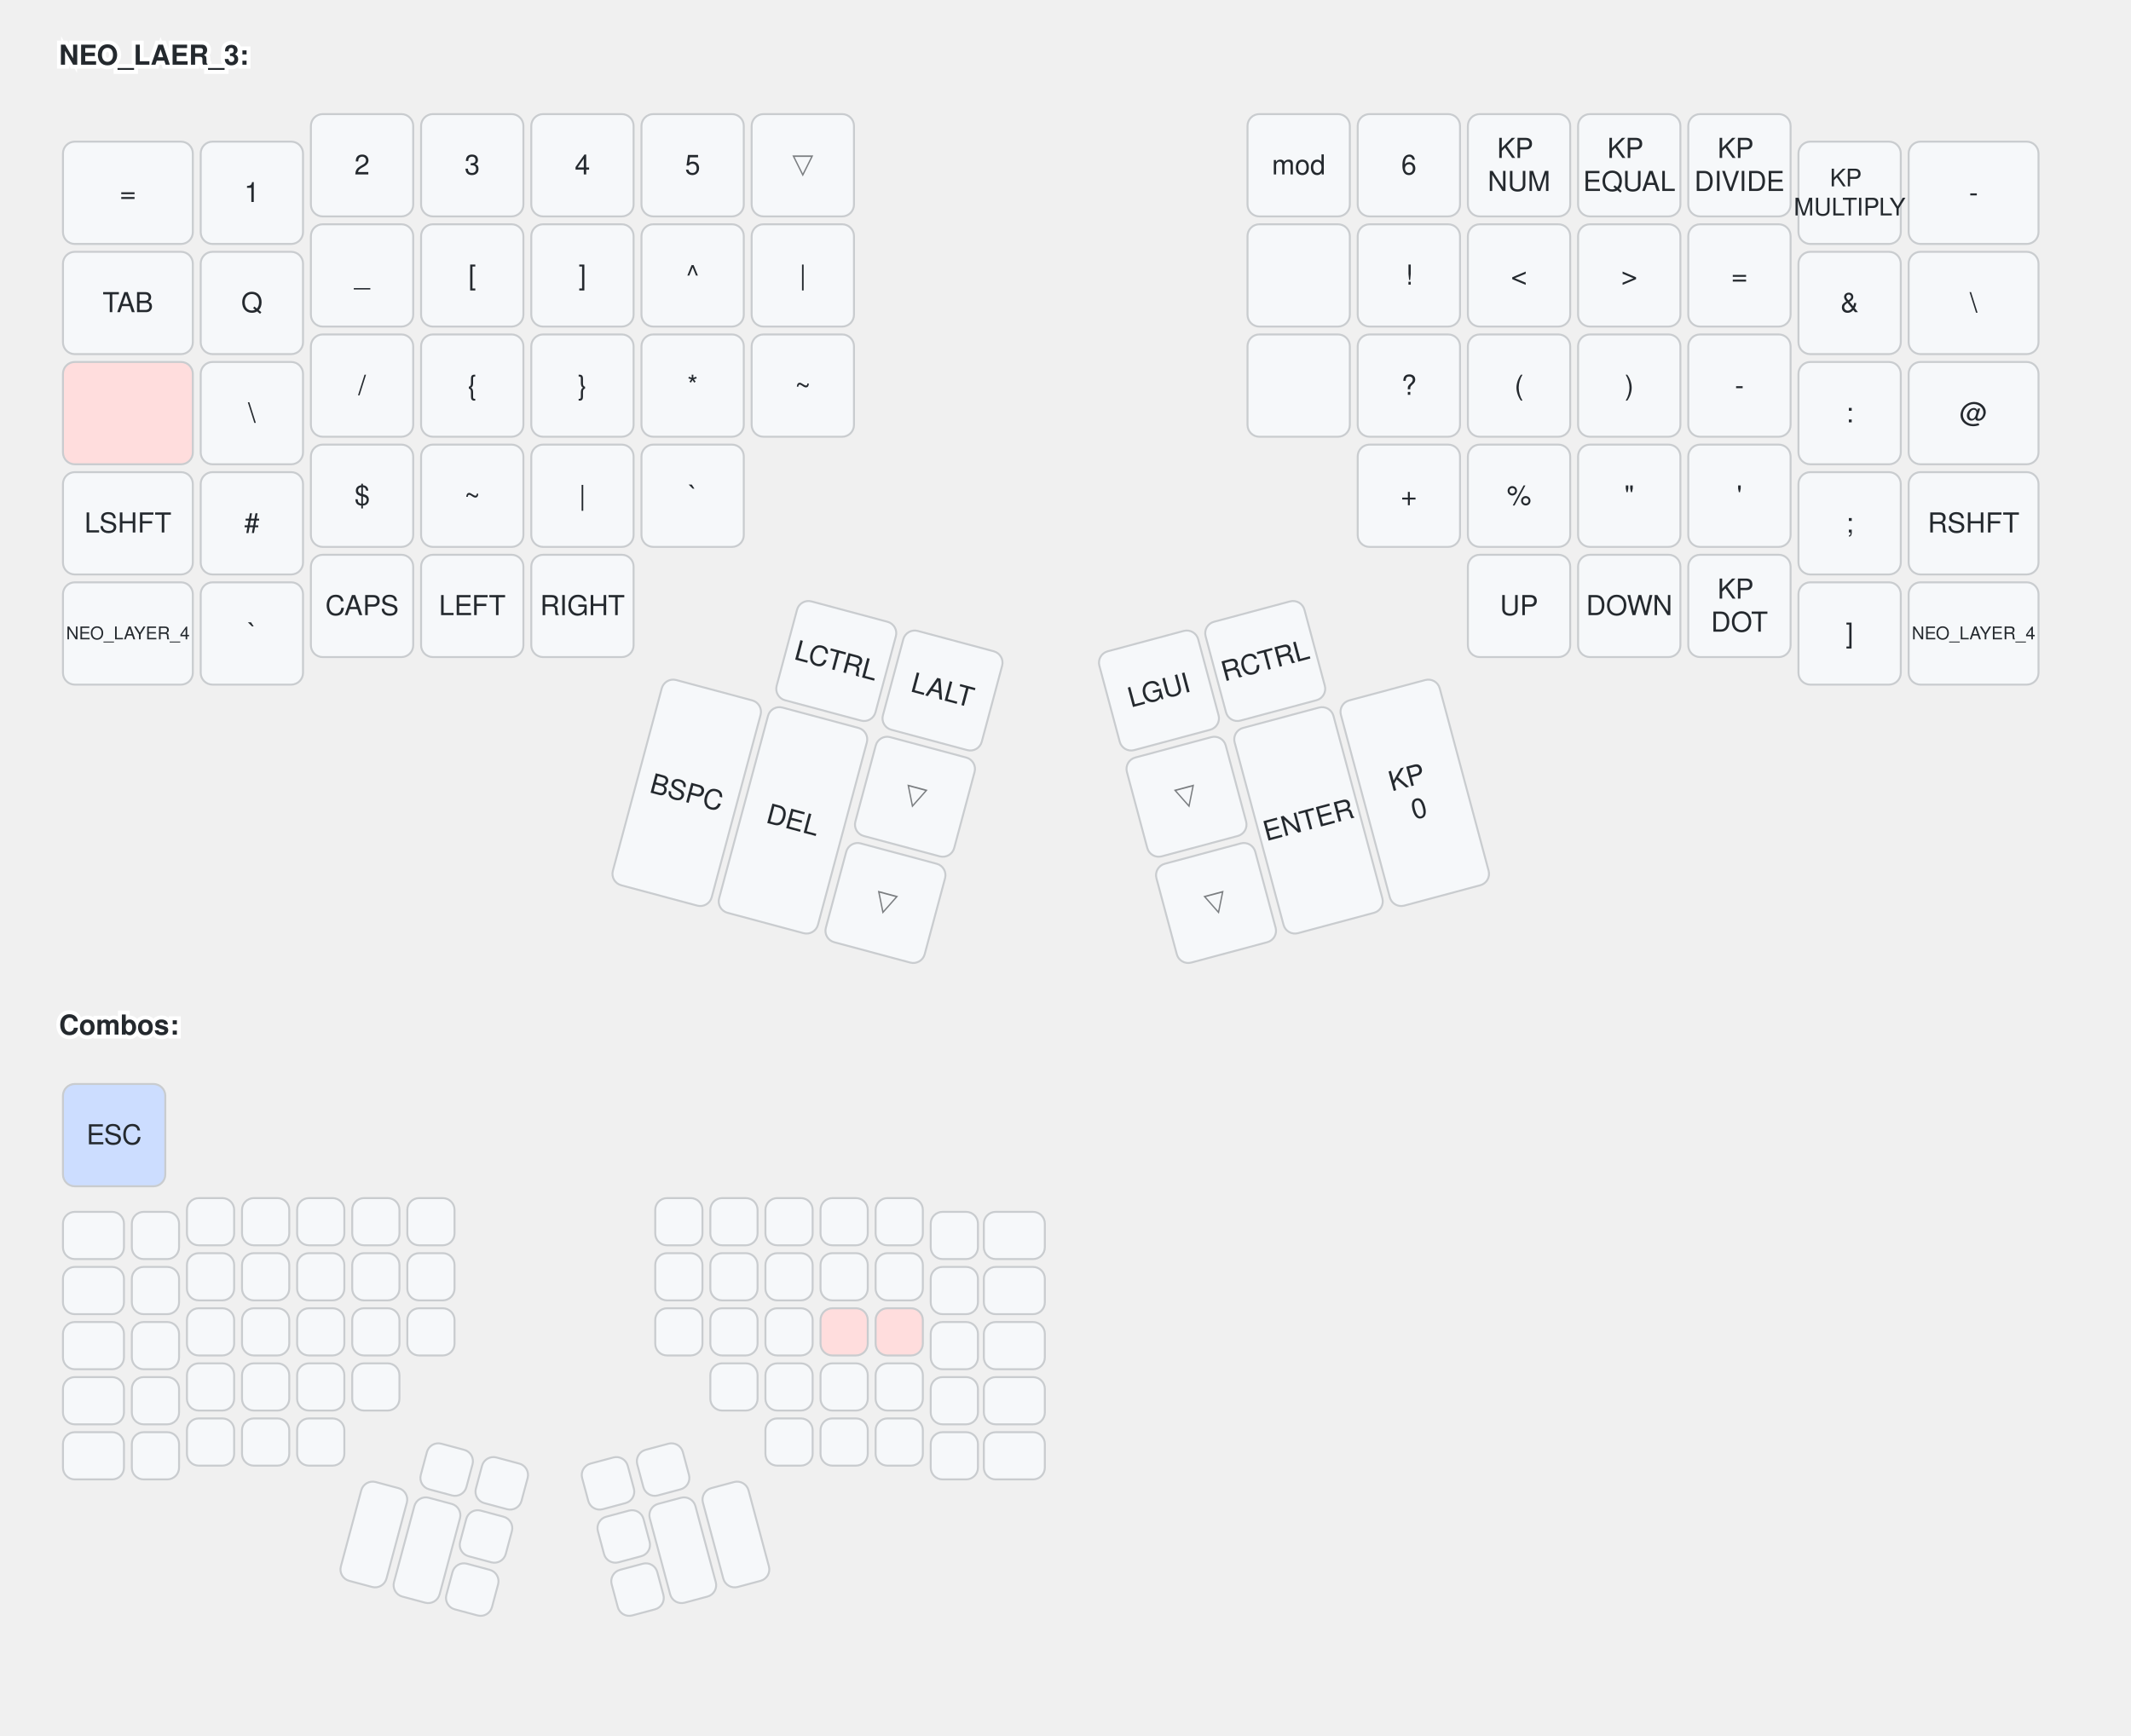
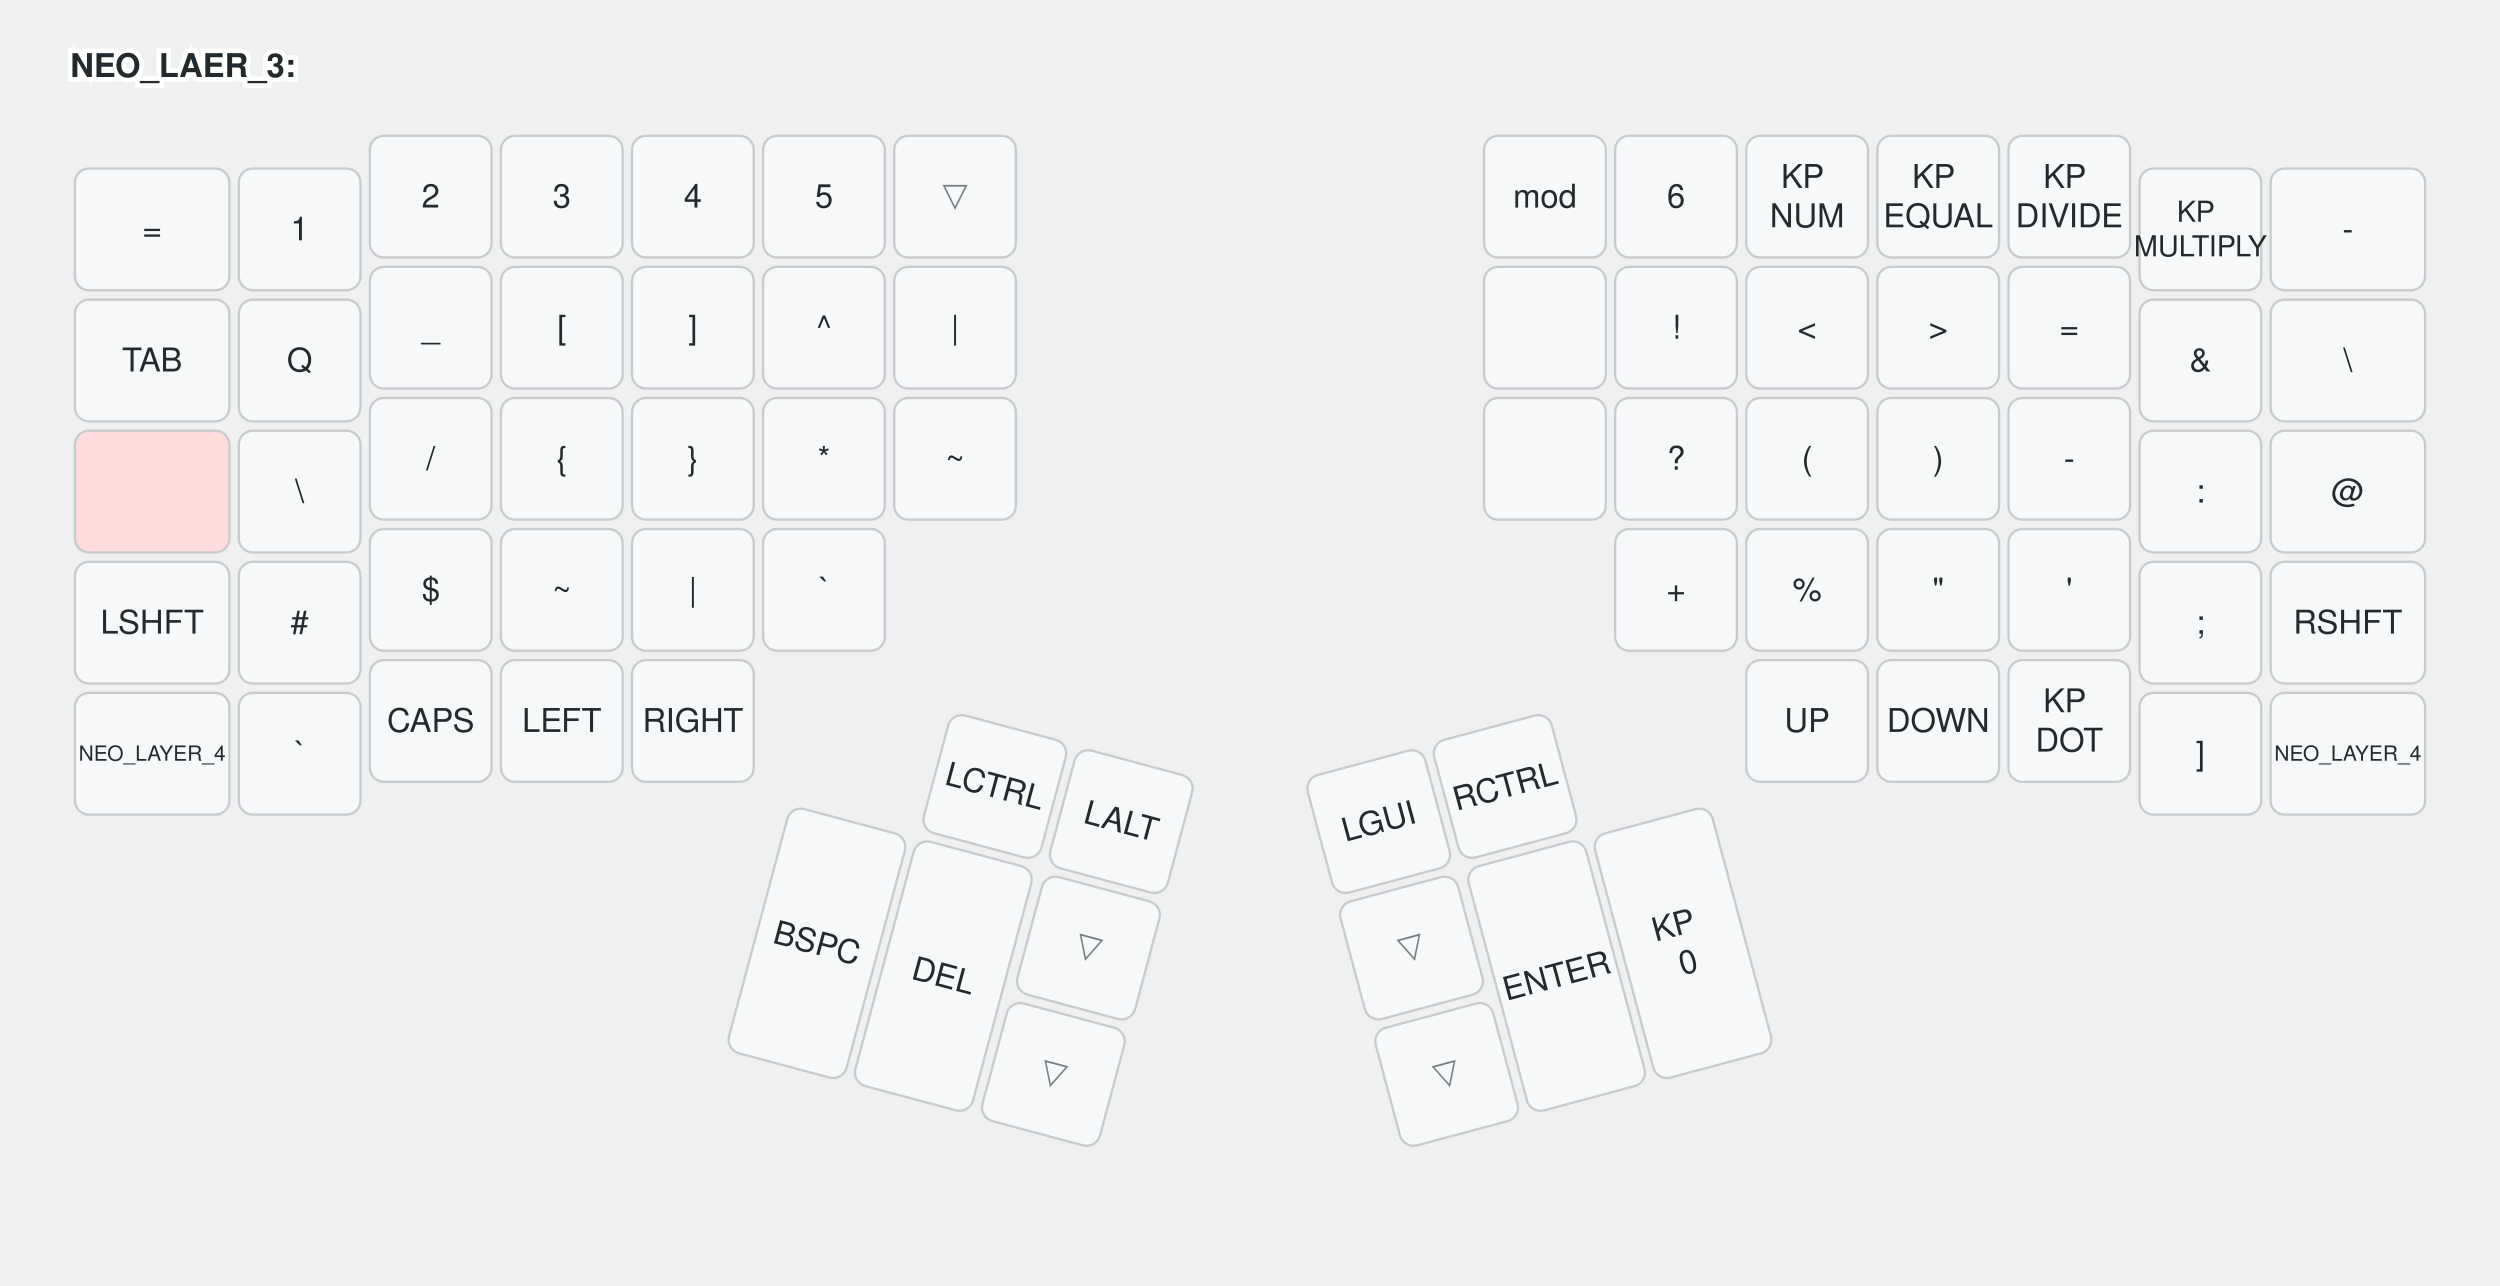
- <svg xmlns="http://www.w3.org/2000/svg" width="1083" height="882" viewBox="0 0 1083 882" class="keymap">
+ <svg xmlns="http://www.w3.org/2000/svg" width="1068" height="549" viewBox="0 0 1068 549" class="keymap">
  <style>/* inherit to force styles through use tags */
svg path {
    fill: inherit;
}

/* font and background color specifications */
svg.keymap {
    font-family: SFMono-Regular,Consolas,Liberation Mono,Menlo,monospace;
    font-size: 14px;
    font-kerning: normal;
    text-rendering: optimizeLegibility;
    fill: #24292e;
}

/* default key styling */
rect.key {
    fill: #f6f8fa;
}

rect.key, rect.combo {
    stroke: #c9cccf;
    stroke-width: 1;
}

/* default key side styling, only used is draw_key_sides is set */
rect.side {
    filter: brightness(90%);
}

/* color accent for combo boxes */
rect.combo, rect.combo-separate {
    fill: #cdf;
}

/* color accent for held keys */
rect.held, rect.combo.held {
    fill: #fdd;
}

/* color accent for ghost (optional) keys */
rect.ghost, rect.combo.ghost {
    stroke-dasharray: 4, 4;
    stroke-width: 2;
}

text {
    text-anchor: middle;
    dominant-baseline: middle;
}

/* styling for layer labels */
text.label {
    font-weight: bold;
    text-anchor: start;
    stroke: white;
    stroke-width: 4;
    paint-order: stroke;
}

/* styling for optional footer */
text.footer {
    text-anchor: end;
    dominant-baseline: auto;
    stroke: white;
    stroke-width: 4;
    paint-order: stroke;
}

/* styling for combo tap, and key non-tap label text */
text.combo, text.hold, text.shifted, text.left, text.right {
    font-size: 11px;
}

text.hold {
    text-anchor: middle;
    dominant-baseline: auto;
}

text.shifted {
    text-anchor: middle;
    dominant-baseline: hanging;
}

text.left {
    text-anchor: start;
}

text.right {
    text-anchor: end;
}

text.layer-activator {
    text-decoration: underline;
}

/* styling for hold/shifted label text in combo box */
text.combo.hold, text.combo.shifted, text.combo.left, text.combo.right {
    font-size: 8px;
}

/* lighter symbol for transparent keys */
text.trans {
    fill: #7b7e81;
}

/* styling for combo dendrons */
path.combo {
    stroke-width: 1;
    stroke: gray;
    fill: none;
}

/* Start Tabler Icons Cleanup */
/* cannot use height/width with glyphs */
.icon-tabler &gt; path {
    fill: inherit;
    stroke: inherit;
    stroke-width: 2;
}
/* hide tabler's default box */
.icon-tabler &gt; path[stroke="none"][fill="none"] {
    visibility: hidden;
}
/* End Tabler Icons Cleanup */

svg.keymap {
  font-family: "Helvetica Neue", Helvetica, Arial, sans-serif;
}
</style>
  <g transform="translate(30, 0)" class="layer-NEO_LAER_3">
    <text x="0" y="28" class="label" id="NEO_LAER_3">NEO_LAER_3:</text>
    <g transform="translate(0, 56)">
      <g transform="translate(35, 42)" class="key keypos-0">
        <rect rx="6" ry="6" x="-33" y="-26" width="66" height="52" class="key" />
        <text x="0" y="0" class="key tap">=</text>
      </g>
      <g transform="translate(98, 42)" class="key keypos-1">
        <rect rx="6" ry="6" x="-26" y="-26" width="52" height="52" class="key" />
        <text x="0" y="0" class="key tap">1</text>
      </g>
      <g transform="translate(154, 28)" class="key keypos-2">
        <rect rx="6" ry="6" x="-26" y="-26" width="52" height="52" class="key" />
        <text x="0" y="0" class="key tap">2</text>
      </g>
      <g transform="translate(210, 28)" class="key keypos-3">
        <rect rx="6" ry="6" x="-26" y="-26" width="52" height="52" class="key" />
        <text x="0" y="0" class="key tap">3</text>
      </g>
      <g transform="translate(266, 28)" class="key keypos-4">
        <rect rx="6" ry="6" x="-26" y="-26" width="52" height="52" class="key" />
        <text x="0" y="0" class="key tap">4</text>
      </g>
      <g transform="translate(322, 28)" class="key keypos-5">
        <rect rx="6" ry="6" x="-26" y="-26" width="52" height="52" class="key" />
        <text x="0" y="0" class="key tap">5</text>
      </g>
      <g transform="translate(378, 28)" class="key trans keypos-6">
        <rect rx="6" ry="6" x="-26" y="-26" width="52" height="52" class="key trans" />
        <text x="0" y="0" class="key trans tap">▽</text>
      </g>
      <g transform="translate(630, 28)" class="key keypos-7">
        <rect rx="6" ry="6" x="-26" y="-26" width="52" height="52" class="key" />
        <text x="0" y="0" class="key tap">mod</text>
      </g>
      <g transform="translate(686, 28)" class="key keypos-8">
        <rect rx="6" ry="6" x="-26" y="-26" width="52" height="52" class="key" />
        <text x="0" y="0" class="key tap">6</text>
      </g>
      <g transform="translate(742, 28)" class="key keypos-9">
        <rect rx="6" ry="6" x="-26" y="-26" width="52" height="52" class="key" />
        <text x="0" y="0" class="key tap">
          <tspan x="0" dy="-0.6em">KP</tspan>
          <tspan x="0" dy="1.2em">NUM</tspan>
        </text>
      </g>
      <g transform="translate(798, 28)" class="key keypos-10">
        <rect rx="6" ry="6" x="-26" y="-26" width="52" height="52" class="key" />
        <text x="0" y="0" class="key tap">
          <tspan x="0" dy="-0.6em">KP</tspan>
          <tspan x="0" dy="1.2em">EQUAL</tspan>
        </text>
      </g>
      <g transform="translate(854, 28)" class="key keypos-11">
        <rect rx="6" ry="6" x="-26" y="-26" width="52" height="52" class="key" />
        <text x="0" y="0" class="key tap">
          <tspan x="0" dy="-0.6em">KP</tspan>
          <tspan x="0" dy="1.2em">DIVIDE</tspan>
        </text>
      </g>
      <g transform="translate(910, 42)" class="key keypos-12">
        <rect rx="6" ry="6" x="-26" y="-26" width="52" height="52" class="key" />
        <text x="0" y="0" class="key tap">
          <tspan x="0" dy="-0.6em" style="font-size: 88%">KP</tspan>
          <tspan x="0" dy="1.2em" style="font-size: 88%">MULTIPLY</tspan>
        </text>
      </g>
      <g transform="translate(973, 42)" class="key keypos-13">
        <rect rx="6" ry="6" x="-33" y="-26" width="66" height="52" class="key" />
        <text x="0" y="0" class="key tap">-</text>
      </g>
      <g transform="translate(35, 98)" class="key keypos-14">
        <rect rx="6" ry="6" x="-33" y="-26" width="66" height="52" class="key" />
        <text x="0" y="0" class="key tap">TAB</text>
      </g>
      <g transform="translate(98, 98)" class="key keypos-15">
        <rect rx="6" ry="6" x="-26" y="-26" width="52" height="52" class="key" />
        <text x="0" y="0" class="key tap">Q</text>
      </g>
      <g transform="translate(154, 84)" class="key keypos-16">
        <rect rx="6" ry="6" x="-26" y="-26" width="52" height="52" class="key" />
        <text x="0" y="0" class="key tap">_</text>
      </g>
      <g transform="translate(210, 84)" class="key keypos-17">
        <rect rx="6" ry="6" x="-26" y="-26" width="52" height="52" class="key" />
        <text x="0" y="0" class="key tap">[</text>
      </g>
      <g transform="translate(266, 84)" class="key keypos-18">
        <rect rx="6" ry="6" x="-26" y="-26" width="52" height="52" class="key" />
        <text x="0" y="0" class="key tap">]</text>
      </g>
      <g transform="translate(322, 84)" class="key keypos-19">
        <rect rx="6" ry="6" x="-26" y="-26" width="52" height="52" class="key" />
        <text x="0" y="0" class="key tap">^</text>
      </g>
      <g transform="translate(378, 84)" class="key keypos-20">
        <rect rx="6" ry="6" x="-26" y="-26" width="52" height="52" class="key" />
        <text x="0" y="0" class="key tap">|</text>
      </g>
      <g transform="translate(630, 84)" class="key keypos-21">
        <rect rx="6" ry="6" x="-26" y="-26" width="52" height="52" class="key" />
      </g>
      <g transform="translate(686, 84)" class="key keypos-22">
        <rect rx="6" ry="6" x="-26" y="-26" width="52" height="52" class="key" />
        <text x="0" y="0" class="key tap">!</text>
      </g>
      <g transform="translate(742, 84)" class="key keypos-23">
        <rect rx="6" ry="6" x="-26" y="-26" width="52" height="52" class="key" />
        <text x="0" y="0" class="key tap">&lt;</text>
      </g>
      <g transform="translate(798, 84)" class="key keypos-24">
        <rect rx="6" ry="6" x="-26" y="-26" width="52" height="52" class="key" />
        <text x="0" y="0" class="key tap">&gt;</text>
      </g>
      <g transform="translate(854, 84)" class="key keypos-25">
        <rect rx="6" ry="6" x="-26" y="-26" width="52" height="52" class="key" />
        <text x="0" y="0" class="key tap">=</text>
      </g>
      <g transform="translate(910, 98)" class="key keypos-26">
        <rect rx="6" ry="6" x="-26" y="-26" width="52" height="52" class="key" />
        <text x="0" y="0" class="key tap">&amp;</text>
      </g>
      <g transform="translate(973, 98)" class="key keypos-27">
        <rect rx="6" ry="6" x="-33" y="-26" width="66" height="52" class="key" />
        <text x="0" y="0" class="key tap">\</text>
      </g>
      <g transform="translate(35, 154)" class="key held keypos-28">
        <rect rx="6" ry="6" x="-33" y="-26" width="66" height="52" class="key held" />
      </g>
      <g transform="translate(98, 154)" class="key keypos-29">
        <rect rx="6" ry="6" x="-26" y="-26" width="52" height="52" class="key" />
        <text x="0" y="0" class="key tap">\</text>
      </g>
      <g transform="translate(154, 140)" class="key keypos-30">
        <rect rx="6" ry="6" x="-26" y="-26" width="52" height="52" class="key" />
        <text x="0" y="0" class="key tap">/</text>
      </g>
      <g transform="translate(210, 140)" class="key keypos-31">
        <rect rx="6" ry="6" x="-26" y="-26" width="52" height="52" class="key" />
        <text x="0" y="0" class="key tap">{</text>
      </g>
      <g transform="translate(266, 140)" class="key keypos-32">
        <rect rx="6" ry="6" x="-26" y="-26" width="52" height="52" class="key" />
        <text x="0" y="0" class="key tap">}</text>
      </g>
      <g transform="translate(322, 140)" class="key keypos-33">
        <rect rx="6" ry="6" x="-26" y="-26" width="52" height="52" class="key" />
        <text x="0" y="0" class="key tap">*</text>
      </g>
      <g transform="translate(378, 140)" class="key keypos-34">
        <rect rx="6" ry="6" x="-26" y="-26" width="52" height="52" class="key" />
        <text x="0" y="0" class="key tap">~</text>
      </g>
      <g transform="translate(395, 280) rotate(15.0)" class="key keypos-35">
        <rect rx="6" ry="6" x="-26" y="-26" width="52" height="52" class="key" />
        <text x="0" y="0" class="key tap">LCTRL</text>
      </g>
      <g transform="translate(449, 295) rotate(15.0)" class="key keypos-36">
        <rect rx="6" ry="6" x="-26" y="-26" width="52" height="52" class="key" />
        <text x="0" y="0" class="key tap">LALT</text>
      </g>
      <g transform="translate(559, 295) rotate(-15.0)" class="key keypos-37">
        <rect rx="6" ry="6" x="-26" y="-26" width="52" height="52" class="key" />
        <text x="0" y="0" class="key tap">LGUI</text>
      </g>
      <g transform="translate(613, 280) rotate(-15.0)" class="key keypos-38">
        <rect rx="6" ry="6" x="-26" y="-26" width="52" height="52" class="key" />
        <text x="0" y="0" class="key tap">RCTRL</text>
      </g>
      <g transform="translate(630, 140)" class="key keypos-39">
        <rect rx="6" ry="6" x="-26" y="-26" width="52" height="52" class="key" />
      </g>
      <g transform="translate(686, 140)" class="key keypos-40">
        <rect rx="6" ry="6" x="-26" y="-26" width="52" height="52" class="key" />
        <text x="0" y="0" class="key tap">?</text>
      </g>
      <g transform="translate(742, 140)" class="key keypos-41">
        <rect rx="6" ry="6" x="-26" y="-26" width="52" height="52" class="key" />
        <text x="0" y="0" class="key tap">(</text>
      </g>
      <g transform="translate(798, 140)" class="key keypos-42">
        <rect rx="6" ry="6" x="-26" y="-26" width="52" height="52" class="key" />
        <text x="0" y="0" class="key tap">)</text>
      </g>
      <g transform="translate(854, 140)" class="key keypos-43">
        <rect rx="6" ry="6" x="-26" y="-26" width="52" height="52" class="key" />
        <text x="0" y="0" class="key tap">-</text>
      </g>
      <g transform="translate(910, 154)" class="key keypos-44">
        <rect rx="6" ry="6" x="-26" y="-26" width="52" height="52" class="key" />
        <text x="0" y="0" class="key tap">:</text>
      </g>
      <g transform="translate(973, 154)" class="key keypos-45">
        <rect rx="6" ry="6" x="-33" y="-26" width="66" height="52" class="key" />
        <text x="0" y="0" class="key tap">@</text>
      </g>
      <g transform="translate(35, 210)" class="key keypos-46">
        <rect rx="6" ry="6" x="-33" y="-26" width="66" height="52" class="key" />
        <text x="0" y="0" class="key tap">LSHFT</text>
      </g>
      <g transform="translate(98, 210)" class="key keypos-47">
        <rect rx="6" ry="6" x="-26" y="-26" width="52" height="52" class="key" />
        <text x="0" y="0" class="key tap">#</text>
      </g>
      <g transform="translate(154, 196)" class="key keypos-48">
        <rect rx="6" ry="6" x="-26" y="-26" width="52" height="52" class="key" />
        <text x="0" y="0" class="key tap">$</text>
      </g>
      <g transform="translate(210, 196)" class="key keypos-49">
        <rect rx="6" ry="6" x="-26" y="-26" width="52" height="52" class="key" />
        <text x="0" y="0" class="key tap">~</text>
      </g>
      <g transform="translate(266, 196)" class="key keypos-50">
        <rect rx="6" ry="6" x="-26" y="-26" width="52" height="52" class="key" />
        <text x="0" y="0" class="key tap">|</text>
      </g>
      <g transform="translate(322, 196)" class="key keypos-51">
        <rect rx="6" ry="6" x="-26" y="-26" width="52" height="52" class="key" />
        <text x="0" y="0" class="key tap">`</text>
      </g>
      <g transform="translate(435, 349) rotate(15.0)" class="key trans keypos-52">
        <rect rx="6" ry="6" x="-26" y="-26" width="52" height="52" class="key trans" />
        <text x="0" y="0" class="key trans tap">▽</text>
      </g>
      <g transform="translate(573, 349) rotate(-15.0)" class="key trans keypos-53">
        <rect rx="6" ry="6" x="-26" y="-26" width="52" height="52" class="key trans" />
        <text x="0" y="0" class="key trans tap">▽</text>
      </g>
      <g transform="translate(686, 196)" class="key keypos-54">
        <rect rx="6" ry="6" x="-26" y="-26" width="52" height="52" class="key" />
        <text x="0" y="0" class="key tap">+</text>
      </g>
      <g transform="translate(742, 196)" class="key keypos-55">
        <rect rx="6" ry="6" x="-26" y="-26" width="52" height="52" class="key" />
        <text x="0" y="0" class="key tap">%</text>
      </g>
      <g transform="translate(798, 196)" class="key keypos-56">
        <rect rx="6" ry="6" x="-26" y="-26" width="52" height="52" class="key" />
        <text x="0" y="0" class="key tap">"</text>
      </g>
      <g transform="translate(854, 196)" class="key keypos-57">
        <rect rx="6" ry="6" x="-26" y="-26" width="52" height="52" class="key" />
        <text x="0" y="0" class="key tap">'</text>
      </g>
      <g transform="translate(910, 210)" class="key keypos-58">
        <rect rx="6" ry="6" x="-26" y="-26" width="52" height="52" class="key" />
        <text x="0" y="0" class="key tap">;</text>
      </g>
      <g transform="translate(973, 210)" class="key keypos-59">
        <rect rx="6" ry="6" x="-33" y="-26" width="66" height="52" class="key" />
        <text x="0" y="0" class="key tap">RSHFT</text>
      </g>
      <g transform="translate(35, 266)" class="key keypos-60">
        <rect rx="6" ry="6" x="-33" y="-26" width="66" height="52" class="key" />
        <text x="0" y="0" class="key tap">
          <tspan style="font-size: 64%">NEO_LAYER_4</tspan>
        </text>
      </g>
      <g transform="translate(98, 266)" class="key keypos-61">
        <rect rx="6" ry="6" x="-26" y="-26" width="52" height="52" class="key" />
        <text x="0" y="0" class="key tap">`</text>
      </g>
      <g transform="translate(154, 252)" class="key keypos-62">
        <rect rx="6" ry="6" x="-26" y="-26" width="52" height="52" class="key" />
        <text x="0" y="0" class="key tap">CAPS</text>
      </g>
      <g transform="translate(210, 252)" class="key keypos-63">
        <rect rx="6" ry="6" x="-26" y="-26" width="52" height="52" class="key" />
        <text x="0" y="0" class="key tap">LEFT</text>
      </g>
      <g transform="translate(266, 252)" class="key keypos-64">
        <rect rx="6" ry="6" x="-26" y="-26" width="52" height="52" class="key" />
        <text x="0" y="0" class="key tap">RIGHT</text>
      </g>
      <g transform="translate(319, 347) rotate(15.0)" class="key keypos-65">
        <rect rx="6" ry="6" x="-26" y="-54" width="52" height="108" class="key" />
        <text x="0" y="0" class="key tap">BSPC</text>
      </g>
      <g transform="translate(373, 361) rotate(15.0)" class="key keypos-66">
        <rect rx="6" ry="6" x="-26" y="-54" width="52" height="108" class="key" />
        <text x="0" y="0" class="key tap">DEL</text>
      </g>
      <g transform="translate(420, 403) rotate(15.0)" class="key trans keypos-67">
        <rect rx="6" ry="6" x="-26" y="-26" width="52" height="52" class="key trans" />
        <text x="0" y="0" class="key trans tap">▽</text>
      </g>
      <g transform="translate(588, 403) rotate(-15.0)" class="key trans keypos-68">
        <rect rx="6" ry="6" x="-26" y="-26" width="52" height="52" class="key trans" />
        <text x="0" y="0" class="key trans tap">▽</text>
      </g>
      <g transform="translate(635, 361) rotate(-15.0)" class="key keypos-69">
        <rect rx="6" ry="6" x="-26" y="-54" width="52" height="108" class="key" />
        <text x="0" y="0" class="key tap">ENTER</text>
      </g>
      <g transform="translate(689, 347) rotate(-15.0)" class="key keypos-70">
        <rect rx="6" ry="6" x="-26" y="-54" width="52" height="108" class="key" />
        <text x="0" y="0" class="key tap">
          <tspan x="0" dy="-0.6em">KP</tspan>
          <tspan x="0" dy="1.2em">0</tspan>
        </text>
      </g>
      <g transform="translate(742, 252)" class="key keypos-71">
        <rect rx="6" ry="6" x="-26" y="-26" width="52" height="52" class="key" />
        <text x="0" y="0" class="key tap">UP</text>
      </g>
      <g transform="translate(798, 252)" class="key keypos-72">
        <rect rx="6" ry="6" x="-26" y="-26" width="52" height="52" class="key" />
        <text x="0" y="0" class="key tap">DOWN</text>
      </g>
      <g transform="translate(854, 252)" class="key keypos-73">
        <rect rx="6" ry="6" x="-26" y="-26" width="52" height="52" class="key" />
        <text x="0" y="0" class="key tap">
          <tspan x="0" dy="-0.6em">KP</tspan>
          <tspan x="0" dy="1.2em">DOT</tspan>
        </text>
      </g>
      <g transform="translate(910, 266)" class="key keypos-74">
        <rect rx="6" ry="6" x="-26" y="-26" width="52" height="52" class="key" />
        <text x="0" y="0" class="key tap">]</text>
      </g>
      <g transform="translate(973, 266)" class="key keypos-75">
        <rect rx="6" ry="6" x="-33" y="-26" width="66" height="52" class="key" />
        <text x="0" y="0" class="key tap">
          <tspan style="font-size: 64%">NEO_LAYER_4</tspan>
        </text>
      </g>
    </g>
  </g>
-   <text x="30" y="521" class="label" id="Combos">Combos:</text>
-   <g transform="translate(30, 493)" class="layer-combopos-0">
-     <g transform="translate(0, 56)">
-       <g transform="translate(28, 28)" class="key  combo-separate keypos-0">
-         <rect rx="6" ry="6" x="-26" y="-26" width="52" height="52" class="key  combo-separate" />
-         <text x="0" y="0" class="key  combo-separate tap">ESC</text>
-       </g>
-       <g transform="translate(18, 79)" class="key keypos-1">
-         <rect rx="6" ry="6" x="-16" y="-12" width="31" height="24" class="key" />
-       </g>
-       <g transform="translate(49, 79)" class="key keypos-2">
-         <rect rx="6" ry="6" x="-12" y="-12" width="24" height="24" class="key" />
-       </g>
-       <g transform="translate(77, 72)" class="key keypos-3">
-         <rect rx="6" ry="6" x="-12" y="-12" width="24" height="24" class="key" />
-       </g>
-       <g transform="translate(105, 72)" class="key keypos-4">
-         <rect rx="6" ry="6" x="-12" y="-12" width="24" height="24" class="key" />
-       </g>
-       <g transform="translate(133, 72)" class="key keypos-5">
-         <rect rx="6" ry="6" x="-12" y="-12" width="24" height="24" class="key" />
-       </g>
-       <g transform="translate(161, 72)" class="key keypos-6">
-         <rect rx="6" ry="6" x="-12" y="-12" width="24" height="24" class="key" />
-       </g>
-       <g transform="translate(189, 72)" class="key keypos-7">
-         <rect rx="6" ry="6" x="-12" y="-12" width="24" height="24" class="key" />
-       </g>
-       <g transform="translate(315, 72)" class="key keypos-8">
-         <rect rx="6" ry="6" x="-12" y="-12" width="24" height="24" class="key" />
-       </g>
-       <g transform="translate(343, 72)" class="key keypos-9">
-         <rect rx="6" ry="6" x="-12" y="-12" width="24" height="24" class="key" />
-       </g>
-       <g transform="translate(371, 72)" class="key keypos-10">
-         <rect rx="6" ry="6" x="-12" y="-12" width="24" height="24" class="key" />
-       </g>
-       <g transform="translate(399, 72)" class="key keypos-11">
-         <rect rx="6" ry="6" x="-12" y="-12" width="24" height="24" class="key" />
-       </g>
-       <g transform="translate(427, 72)" class="key keypos-12">
-         <rect rx="6" ry="6" x="-12" y="-12" width="24" height="24" class="key" />
-       </g>
-       <g transform="translate(455, 79)" class="key keypos-13">
-         <rect rx="6" ry="6" x="-12" y="-12" width="24" height="24" class="key" />
-       </g>
-       <g transform="translate(486, 79)" class="key keypos-14">
-         <rect rx="6" ry="6" x="-16" y="-12" width="31" height="24" class="key" />
-       </g>
-       <g transform="translate(18, 107)" class="key keypos-15">
-         <rect rx="6" ry="6" x="-16" y="-12" width="31" height="24" class="key" />
-       </g>
-       <g transform="translate(49, 107)" class="key keypos-16">
-         <rect rx="6" ry="6" x="-12" y="-12" width="24" height="24" class="key" />
-       </g>
-       <g transform="translate(77, 100)" class="key keypos-17">
-         <rect rx="6" ry="6" x="-12" y="-12" width="24" height="24" class="key" />
-       </g>
-       <g transform="translate(105, 100)" class="key keypos-18">
-         <rect rx="6" ry="6" x="-12" y="-12" width="24" height="24" class="key" />
-       </g>
-       <g transform="translate(133, 100)" class="key keypos-19">
-         <rect rx="6" ry="6" x="-12" y="-12" width="24" height="24" class="key" />
-       </g>
-       <g transform="translate(161, 100)" class="key keypos-20">
-         <rect rx="6" ry="6" x="-12" y="-12" width="24" height="24" class="key" />
-       </g>
-       <g transform="translate(189, 100)" class="key keypos-21">
-         <rect rx="6" ry="6" x="-12" y="-12" width="24" height="24" class="key" />
-       </g>
-       <g transform="translate(315, 100)" class="key keypos-22">
-         <rect rx="6" ry="6" x="-12" y="-12" width="24" height="24" class="key" />
-       </g>
-       <g transform="translate(343, 100)" class="key keypos-23">
-         <rect rx="6" ry="6" x="-12" y="-12" width="24" height="24" class="key" />
-       </g>
-       <g transform="translate(371, 100)" class="key keypos-24">
-         <rect rx="6" ry="6" x="-12" y="-12" width="24" height="24" class="key" />
-       </g>
-       <g transform="translate(399, 100)" class="key keypos-25">
-         <rect rx="6" ry="6" x="-12" y="-12" width="24" height="24" class="key" />
-       </g>
-       <g transform="translate(427, 100)" class="key keypos-26">
-         <rect rx="6" ry="6" x="-12" y="-12" width="24" height="24" class="key" />
-       </g>
-       <g transform="translate(455, 107)" class="key keypos-27">
-         <rect rx="6" ry="6" x="-12" y="-12" width="24" height="24" class="key" />
-       </g>
-       <g transform="translate(486, 107)" class="key keypos-28">
-         <rect rx="6" ry="6" x="-16" y="-12" width="31" height="24" class="key" />
-       </g>
-       <g transform="translate(18, 135)" class="key keypos-29">
-         <rect rx="6" ry="6" x="-16" y="-12" width="31" height="24" class="key" />
-       </g>
-       <g transform="translate(49, 135)" class="key keypos-30">
-         <rect rx="6" ry="6" x="-12" y="-12" width="24" height="24" class="key" />
-       </g>
-       <g transform="translate(77, 128)" class="key keypos-31">
-         <rect rx="6" ry="6" x="-12" y="-12" width="24" height="24" class="key" />
-       </g>
-       <g transform="translate(105, 128)" class="key keypos-32">
-         <rect rx="6" ry="6" x="-12" y="-12" width="24" height="24" class="key" />
-       </g>
-       <g transform="translate(133, 128)" class="key keypos-33">
-         <rect rx="6" ry="6" x="-12" y="-12" width="24" height="24" class="key" />
-       </g>
-       <g transform="translate(161, 128)" class="key keypos-34">
-         <rect rx="6" ry="6" x="-12" y="-12" width="24" height="24" class="key" />
-       </g>
-       <g transform="translate(189, 128)" class="key keypos-35">
-         <rect rx="6" ry="6" x="-12" y="-12" width="24" height="24" class="key" />
-       </g>
-       <g transform="translate(197, 198) rotate(15.0)" class="key keypos-36">
-         <rect rx="6" ry="6" x="-12" y="-12" width="24" height="24" class="key" />
-       </g>
-       <g transform="translate(225, 205) rotate(15.0)" class="key keypos-37">
-         <rect rx="6" ry="6" x="-12" y="-12" width="24" height="24" class="key" />
-       </g>
-       <g transform="translate(279, 205) rotate(-15.0)" class="key keypos-38">
-         <rect rx="6" ry="6" x="-12" y="-12" width="24" height="24" class="key" />
-       </g>
-       <g transform="translate(307, 198) rotate(-15.0)" class="key keypos-39">
-         <rect rx="6" ry="6" x="-12" y="-12" width="24" height="24" class="key" />
-       </g>
-       <g transform="translate(315, 128)" class="key keypos-40">
-         <rect rx="6" ry="6" x="-12" y="-12" width="24" height="24" class="key" />
-       </g>
-       <g transform="translate(343, 128)" class="key keypos-41">
-         <rect rx="6" ry="6" x="-12" y="-12" width="24" height="24" class="key" />
-       </g>
-       <g transform="translate(371, 128)" class="key keypos-42">
-         <rect rx="6" ry="6" x="-12" y="-12" width="24" height="24" class="key" />
-       </g>
-       <g transform="translate(399, 128)" class="key held keypos-43">
-         <rect rx="6" ry="6" x="-12" y="-12" width="24" height="24" class="key held" />
-       </g>
-       <g transform="translate(427, 128)" class="key held keypos-44">
-         <rect rx="6" ry="6" x="-12" y="-12" width="24" height="24" class="key held" />
-       </g>
-       <g transform="translate(455, 135)" class="key keypos-45">
-         <rect rx="6" ry="6" x="-12" y="-12" width="24" height="24" class="key" />
-       </g>
-       <g transform="translate(486, 135)" class="key keypos-46">
-         <rect rx="6" ry="6" x="-16" y="-12" width="31" height="24" class="key" />
-       </g>
-       <g transform="translate(18, 163)" class="key keypos-47">
-         <rect rx="6" ry="6" x="-16" y="-12" width="31" height="24" class="key" />
-       </g>
-       <g transform="translate(49, 163)" class="key keypos-48">
-         <rect rx="6" ry="6" x="-12" y="-12" width="24" height="24" class="key" />
-       </g>
-       <g transform="translate(77, 156)" class="key keypos-49">
-         <rect rx="6" ry="6" x="-12" y="-12" width="24" height="24" class="key" />
-       </g>
-       <g transform="translate(105, 156)" class="key keypos-50">
-         <rect rx="6" ry="6" x="-12" y="-12" width="24" height="24" class="key" />
-       </g>
-       <g transform="translate(133, 156)" class="key keypos-51">
-         <rect rx="6" ry="6" x="-12" y="-12" width="24" height="24" class="key" />
-       </g>
-       <g transform="translate(161, 156)" class="key keypos-52">
-         <rect rx="6" ry="6" x="-12" y="-12" width="24" height="24" class="key" />
-       </g>
-       <g transform="translate(217, 232) rotate(15.0)" class="key keypos-53">
-         <rect rx="6" ry="6" x="-12" y="-12" width="24" height="24" class="key" />
-       </g>
-       <g transform="translate(287, 232) rotate(-15.0)" class="key keypos-54">
-         <rect rx="6" ry="6" x="-12" y="-12" width="24" height="24" class="key" />
-       </g>
-       <g transform="translate(343, 156)" class="key keypos-55">
-         <rect rx="6" ry="6" x="-12" y="-12" width="24" height="24" class="key" />
-       </g>
-       <g transform="translate(371, 156)" class="key keypos-56">
-         <rect rx="6" ry="6" x="-12" y="-12" width="24" height="24" class="key" />
-       </g>
-       <g transform="translate(399, 156)" class="key keypos-57">
-         <rect rx="6" ry="6" x="-12" y="-12" width="24" height="24" class="key" />
-       </g>
-       <g transform="translate(427, 156)" class="key keypos-58">
-         <rect rx="6" ry="6" x="-12" y="-12" width="24" height="24" class="key" />
-       </g>
-       <g transform="translate(455, 163)" class="key keypos-59">
-         <rect rx="6" ry="6" x="-12" y="-12" width="24" height="24" class="key" />
-       </g>
-       <g transform="translate(486, 163)" class="key keypos-60">
-         <rect rx="6" ry="6" x="-16" y="-12" width="31" height="24" class="key" />
-       </g>
-       <g transform="translate(18, 191)" class="key keypos-61">
-         <rect rx="6" ry="6" x="-16" y="-12" width="31" height="24" class="key" />
-       </g>
-       <g transform="translate(49, 191)" class="key keypos-62">
-         <rect rx="6" ry="6" x="-12" y="-12" width="24" height="24" class="key" />
-       </g>
-       <g transform="translate(77, 184)" class="key keypos-63">
-         <rect rx="6" ry="6" x="-12" y="-12" width="24" height="24" class="key" />
-       </g>
-       <g transform="translate(105, 184)" class="key keypos-64">
-         <rect rx="6" ry="6" x="-12" y="-12" width="24" height="24" class="key" />
-       </g>
-       <g transform="translate(133, 184)" class="key keypos-65">
-         <rect rx="6" ry="6" x="-12" y="-12" width="24" height="24" class="key" />
-       </g>
-       <g transform="translate(160, 231) rotate(15.0)" class="key keypos-66">
-         <rect rx="6" ry="6" x="-12" y="-26" width="24" height="52" class="key" />
-       </g>
-       <g transform="translate(187, 239) rotate(15.0)" class="key keypos-67">
-         <rect rx="6" ry="6" x="-12" y="-26" width="24" height="52" class="key" />
-       </g>
-       <g transform="translate(210, 259) rotate(15.0)" class="key keypos-68">
-         <rect rx="6" ry="6" x="-12" y="-12" width="24" height="24" class="key" />
-       </g>
-       <g transform="translate(294, 259) rotate(-15.0)" class="key keypos-69">
-         <rect rx="6" ry="6" x="-12" y="-12" width="24" height="24" class="key" />
-       </g>
-       <g transform="translate(317, 239) rotate(-15.0)" class="key keypos-70">
-         <rect rx="6" ry="6" x="-12" y="-26" width="24" height="52" class="key" />
-       </g>
-       <g transform="translate(344, 231) rotate(-15.0)" class="key keypos-71">
-         <rect rx="6" ry="6" x="-12" y="-26" width="24" height="52" class="key" />
-       </g>
-       <g transform="translate(371, 184)" class="key keypos-72">
-         <rect rx="6" ry="6" x="-12" y="-12" width="24" height="24" class="key" />
-       </g>
-       <g transform="translate(399, 184)" class="key keypos-73">
-         <rect rx="6" ry="6" x="-12" y="-12" width="24" height="24" class="key" />
-       </g>
-       <g transform="translate(427, 184)" class="key keypos-74">
-         <rect rx="6" ry="6" x="-12" y="-12" width="24" height="24" class="key" />
-       </g>
-       <g transform="translate(455, 191)" class="key keypos-75">
-         <rect rx="6" ry="6" x="-12" y="-12" width="24" height="24" class="key" />
-       </g>
-       <g transform="translate(486, 191)" class="key keypos-76">
-         <rect rx="6" ry="6" x="-16" y="-12" width="31" height="24" class="key" />
-       </g>
-     </g>
-   </g>
</svg>
